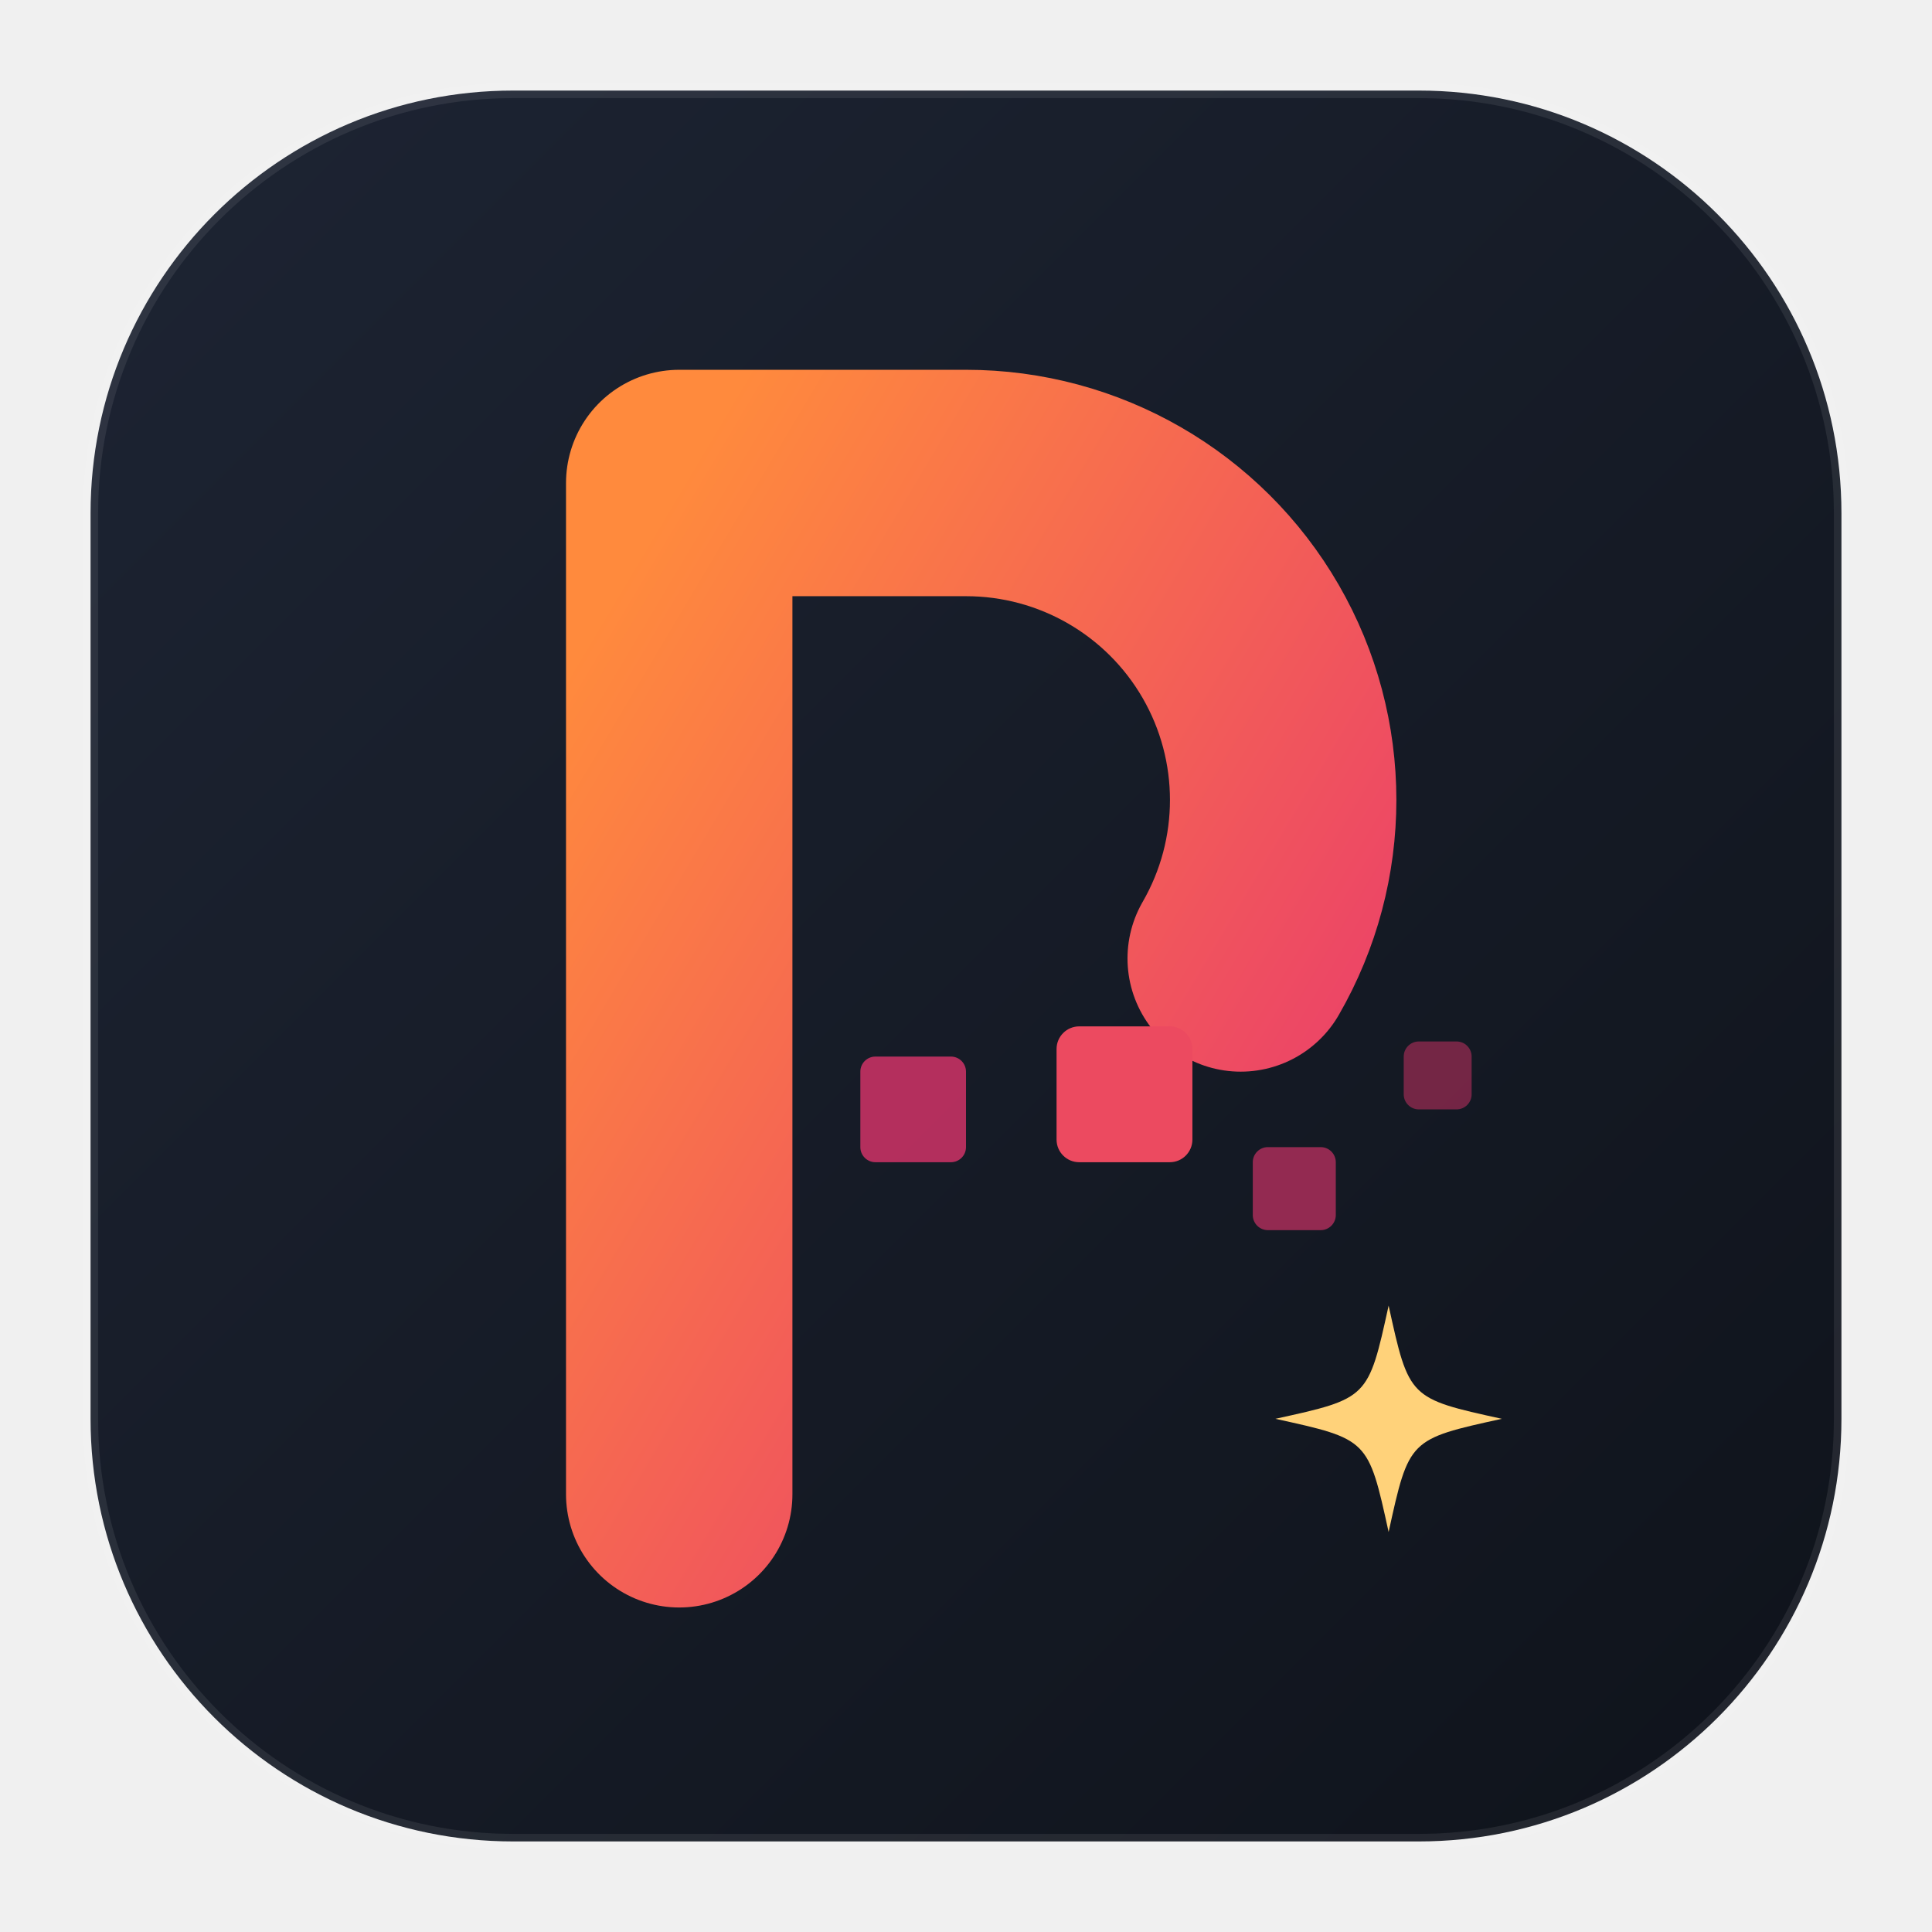
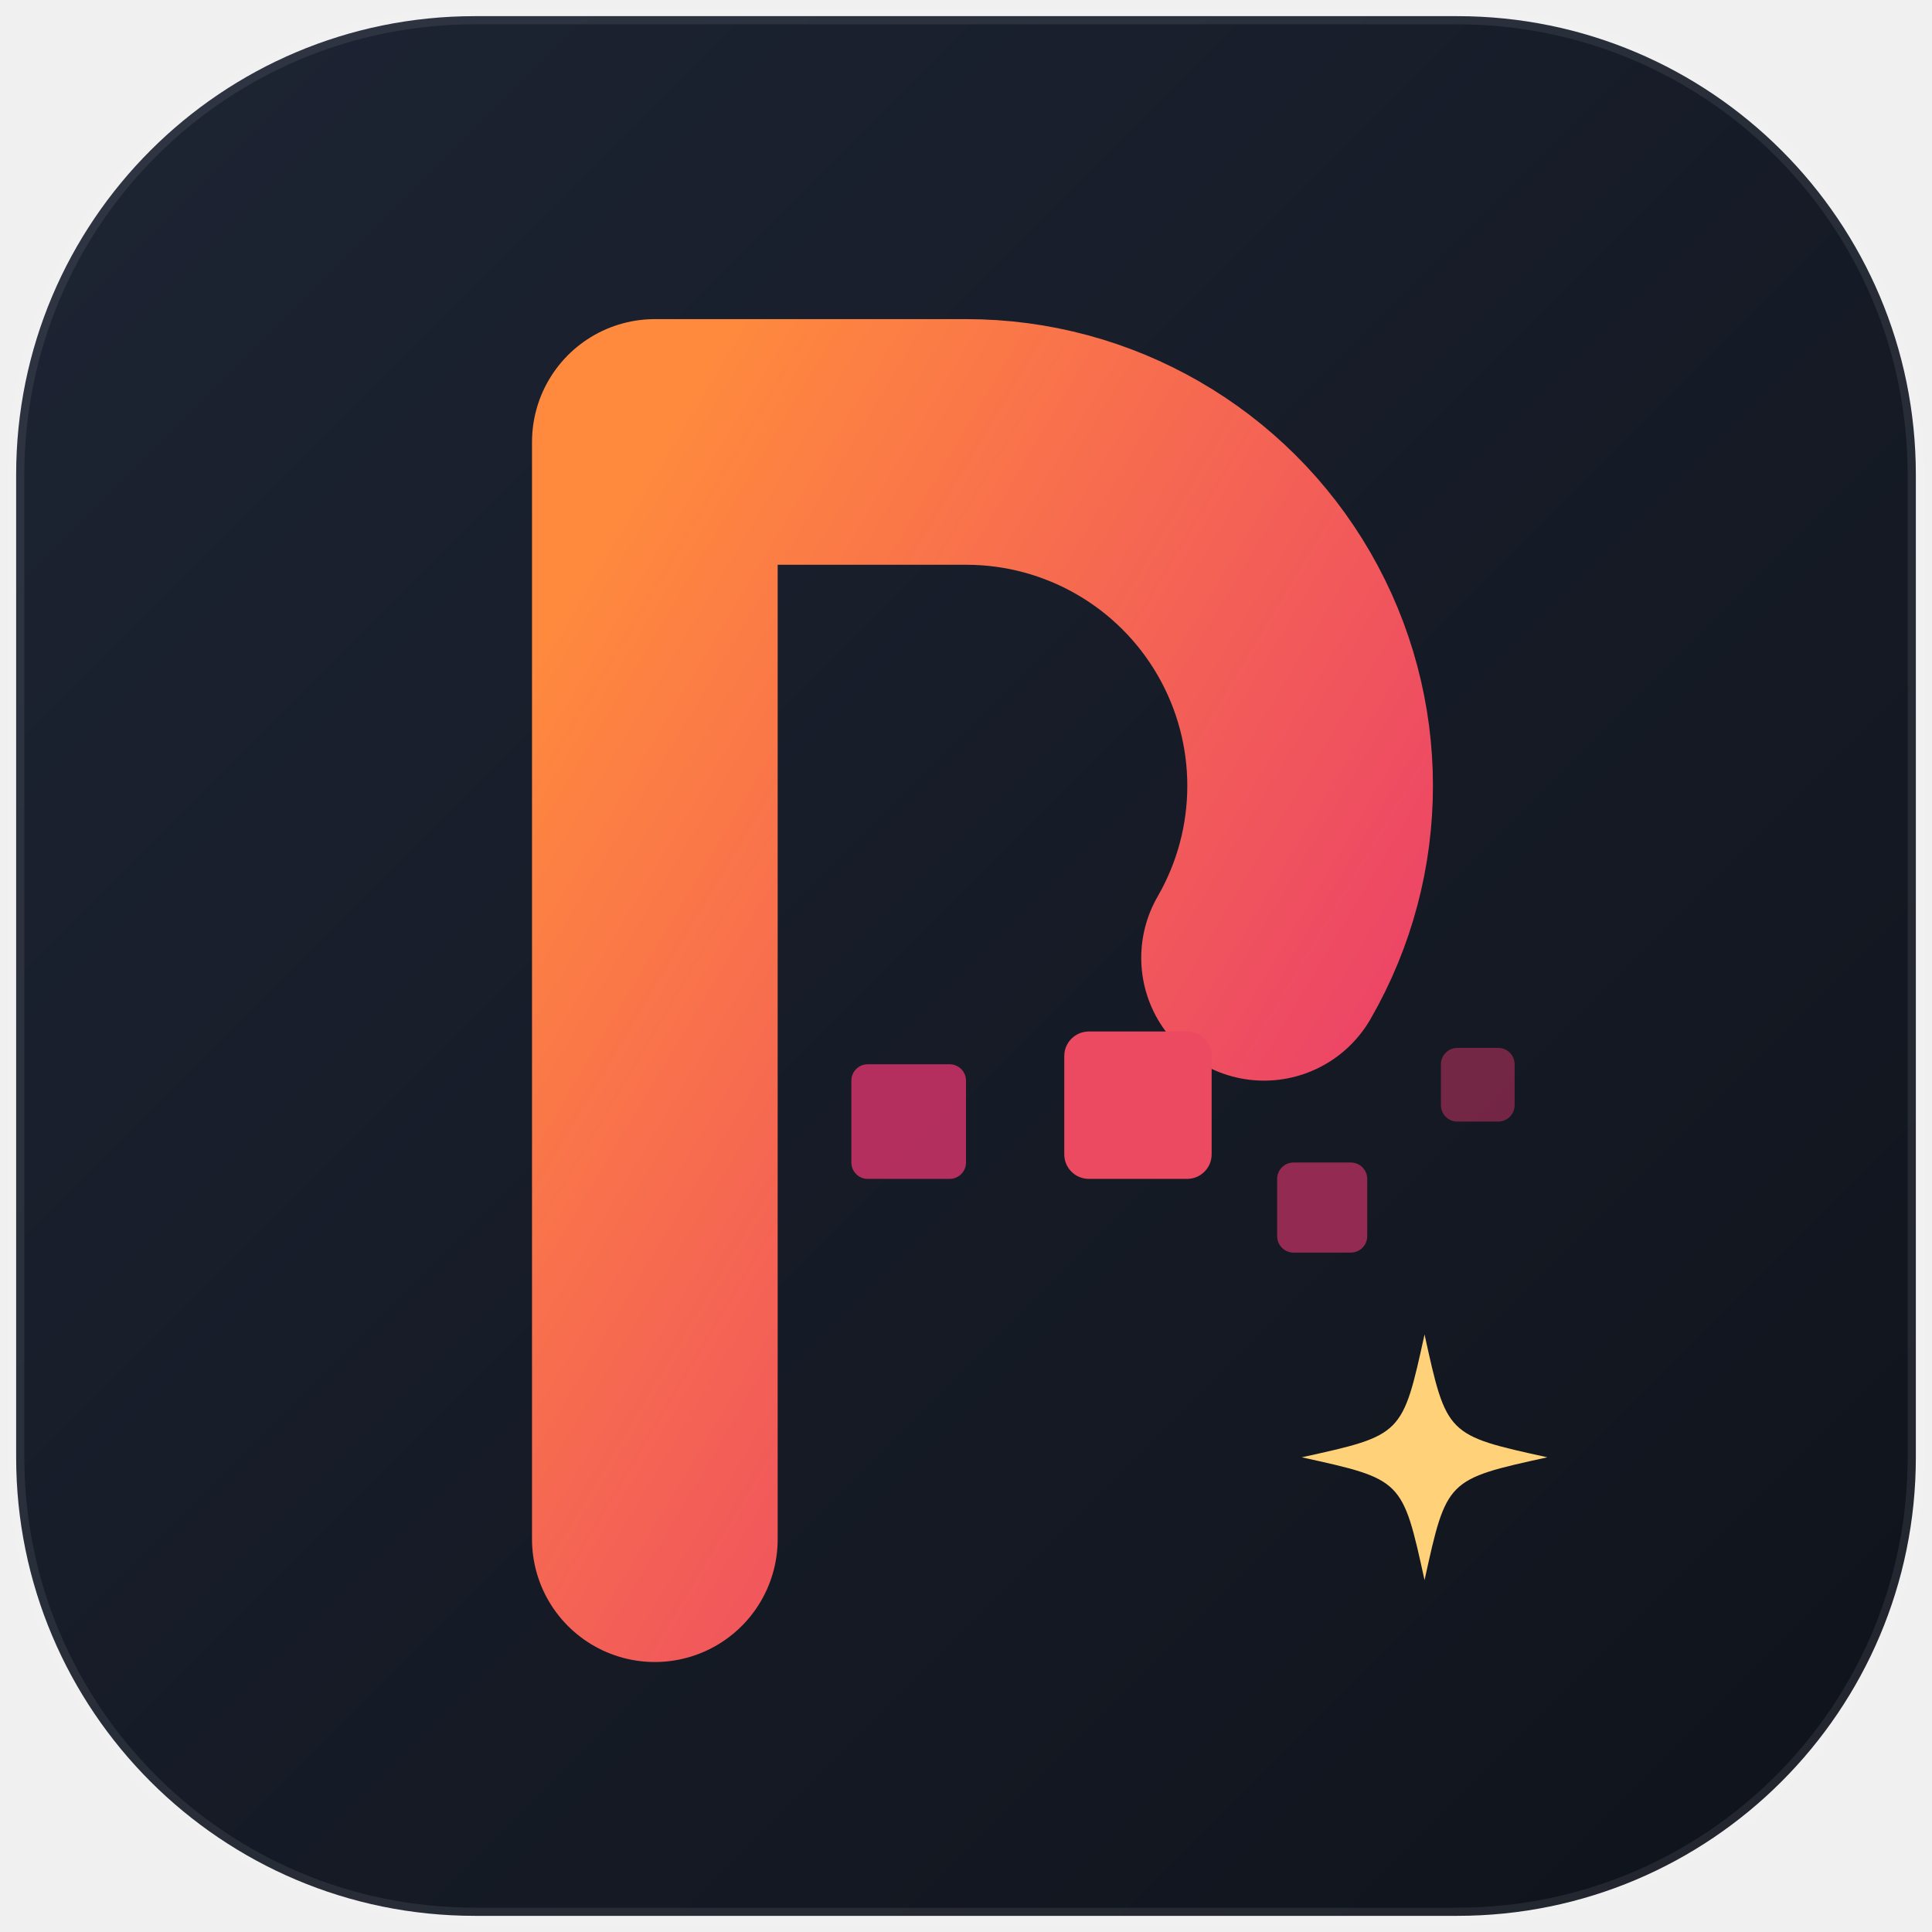
<svg xmlns="http://www.w3.org/2000/svg" viewBox="0 0 256 256" width="256" height="256">
  <defs>
    <linearGradient id="f" x1="0" y1="0" x2="1" y2="1">
      <stop offset="0" stop-color="#1D2433" />
      <stop offset="1" stop-color="#0F131B" />
    </linearGradient>
    <linearGradient id="r" x1="0" y1="0" x2="1" y2="1">
      <stop offset="0" stop-color="#FF8A3D" />
      <stop offset="1" stop-color="#E8366F" />
    </linearGradient>
  </defs>
-   <rect x="12" y="12" width="232" height="232" rx="56" fill="url(#f)" />
-   <rect x="12" y="12" width="232" height="232" rx="56" fill="none" stroke="#FFFFFF" stroke-opacity=".08" stroke-width="2" />
-   <path d="M90 198 V64 H128 A42 42 0 0 1 164.4 127" fill="none" stroke="url(#r)" stroke-width="30" stroke-linecap="round" stroke-linejoin="round" />
-   <rect x="140" y="136" width="18" height="18" rx="3" fill="#EC4A60" opacity="1" />
-   <rect x="114" y="140" width="14" height="14" rx="2" fill="#E8366F" opacity="0.75" />
-   <rect x="166" y="152" width="11" height="11" rx="2" fill="#E8366F" opacity="0.6" />
-   <rect x="186" y="138" width="9" height="9" rx="2" fill="#E8366F" opacity="0.45" />
-   <path fill="#FFD27A" d="M184 173 C186.7 185.3 186.7 185.3 199 188 C186.7 190.7 186.7 190.7 184 203 C181.3 190.7 181.3 190.7 169 188 C181.3 185.3 181.3 185.3 184 173z" />
+   <g transform="translate(128 128) scale(1.085) translate(-128 -128)">
+     <rect x="12" y="12" width="232" height="232" rx="56" fill="url(#f)" />
+     <rect x="12" y="12" width="232" height="232" rx="56" fill="none" stroke="#FFFFFF" stroke-opacity=".08" stroke-width="2" />
+     <path d="M90 198 V64 H128 A42 42 0 0 1 164.4 127" fill="none" stroke="url(#r)" stroke-width="30" stroke-linecap="round" stroke-linejoin="round" />
+     <rect x="140" y="136" width="18" height="18" rx="3" fill="#EC4A60" opacity="1" />
+     <rect x="114" y="140" width="14" height="14" rx="2" fill="#E8366F" opacity="0.75" />
+     <rect x="166" y="152" width="11" height="11" rx="2" fill="#E8366F" opacity="0.6" />
+     <rect x="186" y="138" width="9" height="9" rx="2" fill="#E8366F" opacity="0.45" />
+     <path fill="#FFD27A" d="M184 173 C186.7 185.3 186.7 185.3 199 188 C186.7 190.7 186.7 190.7 184 203 C181.3 190.7 181.3 190.7 169 188 C181.3 185.3 181.3 185.3 184 173z" />
+   </g>
</svg>
